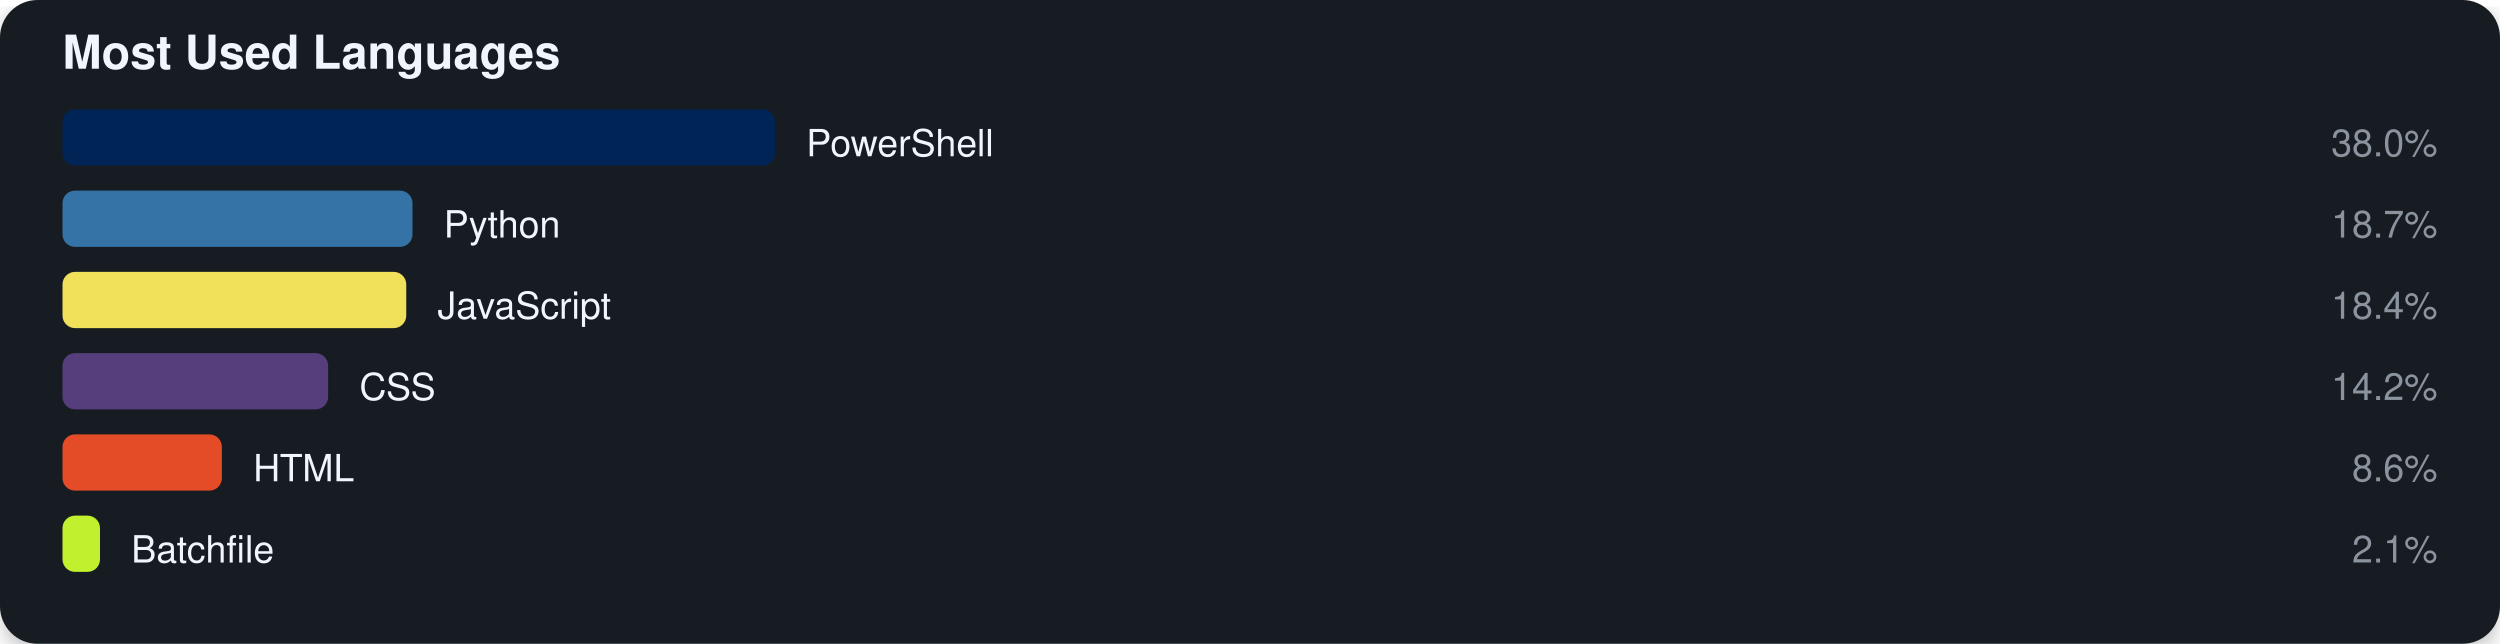
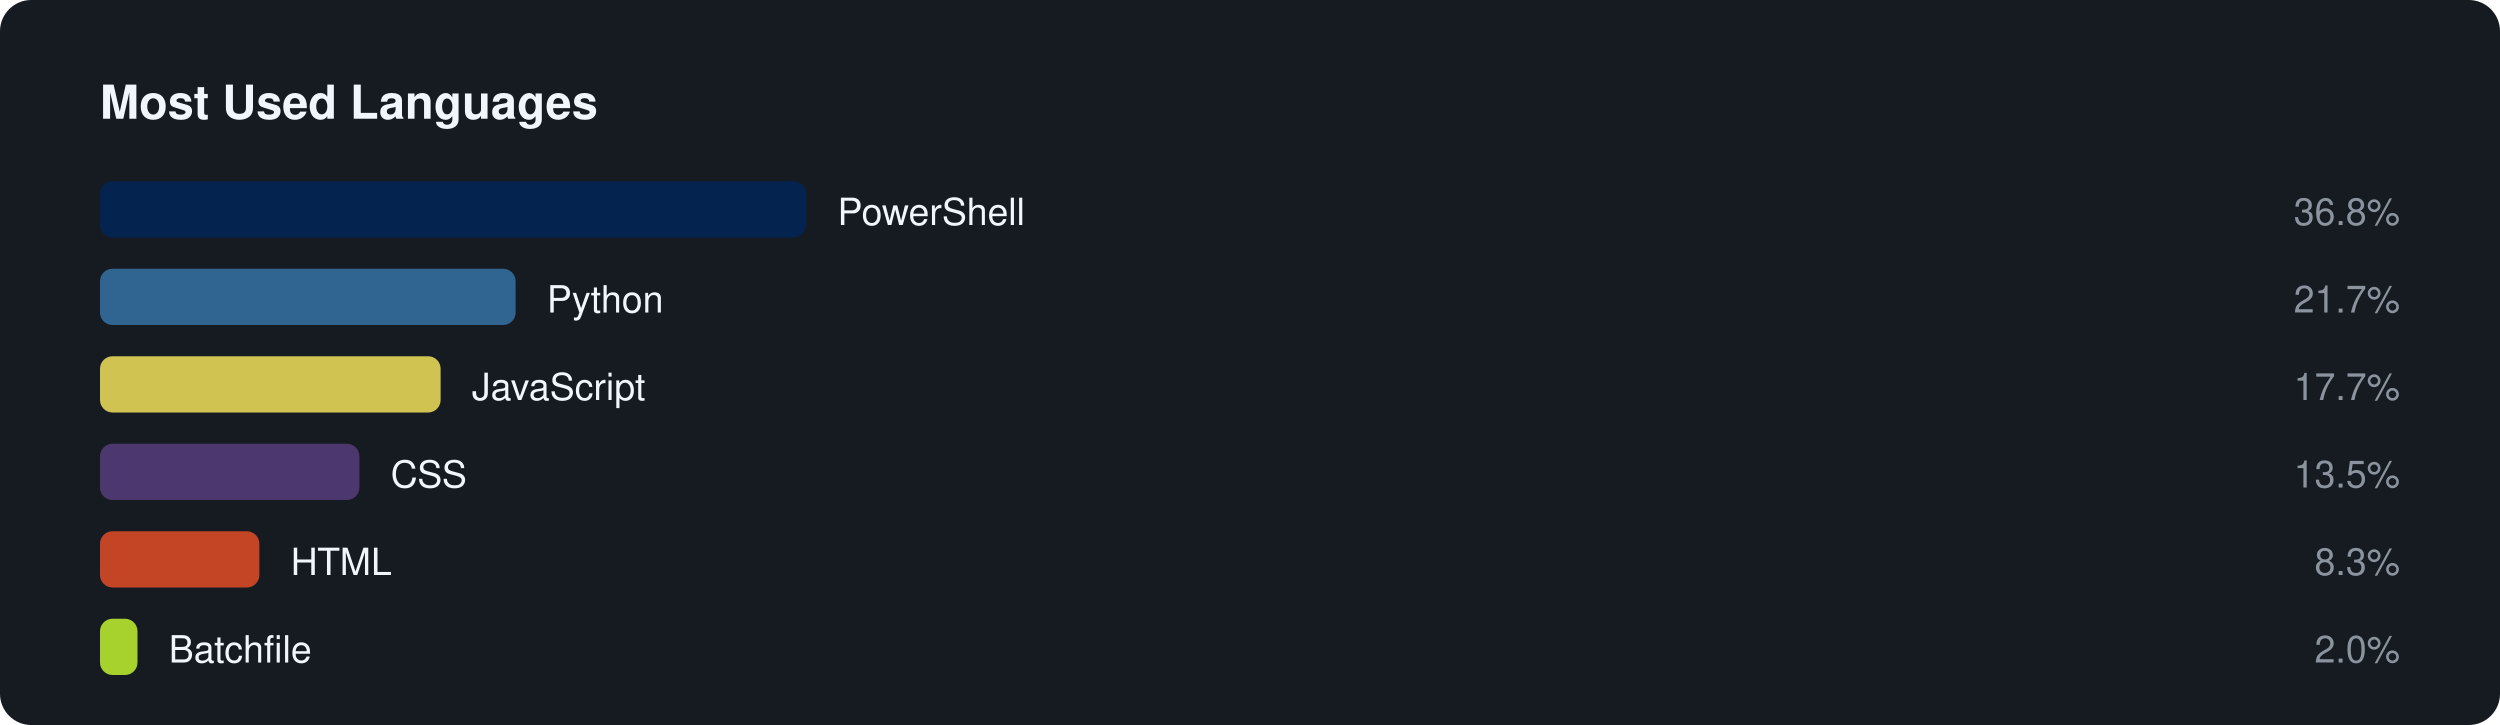
- <svg xmlns="http://www.w3.org/2000/svg" width="800" height="206" viewBox="0 0 800 206">
+ <svg xmlns="http://www.w3.org/2000/svg" width="800" height="232" viewBox="0 0 800 232">
  <defs>
-     <linearGradient id="grad" x1="0%" y1="0%" x2="100%" y2="0%">
-       <stop offset="0%" style="stop-color:#58a6ff;stop-opacity:1" />
-       <stop offset="100%" style="stop-color:#3fb950;stop-opacity:1" />
-     </linearGradient>
-     <filter id="shadow" x="-5%" y="-5%" width="110%" height="110%">
-       <feDropShadow dx="0" dy="2" stdDeviation="4" flood-color="#000" flood-opacity="0.3" />
+     <filter id="sh" x="-4%" y="-4%" width="108%" height="108%">
+       <feDropShadow dx="0" dy="1" stdDeviation="3" flood-color="#000" flood-opacity="0.25" />
    </filter>
  </defs>
-   <rect width="800" height="206" rx="12" fill="#161b22" filter="url(#shadow)" />
-   <text x="20" y="22" fill="#f0f6fc" font-size="15" font-family="-apple-system,BlinkMacSystemFont,Segoe UI,Helvetica,Arial,sans-serif" font-weight="bold" text-anchor="start">Most Used Languages</text>
-   <rect x="20" y="35" width="228" height="18" rx="4" fill="#012456" />
-   <text x="258" y="50" fill="#f0f6fc" font-size="12" font-family="-apple-system,BlinkMacSystemFont,Segoe UI,Helvetica,Arial,sans-serif" font-weight="normal" text-anchor="start">PowerShell</text>
-   <text x="780" y="50" fill="#8b949e" font-size="12" font-family="-apple-system,BlinkMacSystemFont,Segoe UI,Helvetica,Arial,sans-serif" font-weight="normal" text-anchor="end">38.0%</text>
-   <rect x="20" y="61" width="112" height="18" rx="4" fill="#3572A5" />
-   <text x="142" y="76" fill="#f0f6fc" font-size="12" font-family="-apple-system,BlinkMacSystemFont,Segoe UI,Helvetica,Arial,sans-serif" font-weight="normal" text-anchor="start">Python</text>
-   <text x="780" y="76" fill="#8b949e" font-size="12" font-family="-apple-system,BlinkMacSystemFont,Segoe UI,Helvetica,Arial,sans-serif" font-weight="normal" text-anchor="end">18.7%</text>
-   <rect x="20" y="87" width="110" height="18" rx="4" fill="#f1e05a" />
-   <text x="140" y="102" fill="#f0f6fc" font-size="12" font-family="-apple-system,BlinkMacSystemFont,Segoe UI,Helvetica,Arial,sans-serif" font-weight="normal" text-anchor="start">JavaScript</text>
-   <text x="780" y="102" fill="#8b949e" font-size="12" font-family="-apple-system,BlinkMacSystemFont,Segoe UI,Helvetica,Arial,sans-serif" font-weight="normal" text-anchor="end">18.4%</text>
-   <rect x="20" y="113" width="85" height="18" rx="4" fill="#563d7c" />
-   <text x="115" y="128" fill="#f0f6fc" font-size="12" font-family="-apple-system,BlinkMacSystemFont,Segoe UI,Helvetica,Arial,sans-serif" font-weight="normal" text-anchor="start">CSS</text>
-   <text x="780" y="128" fill="#8b949e" font-size="12" font-family="-apple-system,BlinkMacSystemFont,Segoe UI,Helvetica,Arial,sans-serif" font-weight="normal" text-anchor="end">14.2%</text>
-   <rect x="20" y="139" width="51" height="18" rx="4" fill="#e34c26" />
-   <text x="81" y="154" fill="#f0f6fc" font-size="12" font-family="-apple-system,BlinkMacSystemFont,Segoe UI,Helvetica,Arial,sans-serif" font-weight="normal" text-anchor="start">HTML</text>
-   <text x="780" y="154" fill="#8b949e" font-size="12" font-family="-apple-system,BlinkMacSystemFont,Segoe UI,Helvetica,Arial,sans-serif" font-weight="normal" text-anchor="end">8.6%</text>
-   <rect x="20" y="165" width="12" height="18" rx="4" fill="#C1F12E" />
-   <text x="42" y="180" fill="#f0f6fc" font-size="12" font-family="-apple-system,BlinkMacSystemFont,Segoe UI,Helvetica,Arial,sans-serif" font-weight="normal" text-anchor="start">Batchfile</text>
-   <text x="780" y="180" fill="#8b949e" font-size="12" font-family="-apple-system,BlinkMacSystemFont,Segoe UI,Helvetica,Arial,sans-serif" font-weight="normal" text-anchor="end">2.1%</text>
+   <rect width="800" height="232" rx="10" fill="#161b22" />
+   <text x="32" y="38" fill="#f0f6fc" font-size="15" font-family="-apple-system,BlinkMacSystemFont,Segoe UI,Helvetica,Arial,sans-serif" font-weight="bold" text-anchor="start">Most Used Languages</text>
+   <rect x="32" y="58" width="226" height="18" rx="4" fill="#012456" opacity="0.85" />
+   <text x="268" y="72" fill="#f0f6fc" font-size="12" font-family="-apple-system,BlinkMacSystemFont,Segoe UI,Helvetica,Arial,sans-serif" font-weight="normal" text-anchor="start">PowerShell</text>
+   <text x="768" y="72" fill="#8b949e" font-size="12" font-family="-apple-system,BlinkMacSystemFont,Segoe UI,Helvetica,Arial,sans-serif" font-weight="normal" text-anchor="end">36.8%</text>
+   <rect x="32" y="86" width="133" height="18" rx="4" fill="#3572A5" opacity="0.85" />
+   <text x="175" y="100" fill="#f0f6fc" font-size="12" font-family="-apple-system,BlinkMacSystemFont,Segoe UI,Helvetica,Arial,sans-serif" font-weight="normal" text-anchor="start">Python</text>
+   <text x="768" y="100" fill="#8b949e" font-size="12" font-family="-apple-system,BlinkMacSystemFont,Segoe UI,Helvetica,Arial,sans-serif" font-weight="normal" text-anchor="end">21.7%</text>
+   <rect x="32" y="114" width="109" height="18" rx="4" fill="#f1e05a" opacity="0.85" />
+   <text x="151" y="128" fill="#f0f6fc" font-size="12" font-family="-apple-system,BlinkMacSystemFont,Segoe UI,Helvetica,Arial,sans-serif" font-weight="normal" text-anchor="start">JavaScript</text>
+   <text x="768" y="128" fill="#8b949e" font-size="12" font-family="-apple-system,BlinkMacSystemFont,Segoe UI,Helvetica,Arial,sans-serif" font-weight="normal" text-anchor="end">17.7%</text>
+   <rect x="32" y="142" width="83" height="18" rx="4" fill="#563d7c" opacity="0.85" />
+   <text x="125" y="156" fill="#f0f6fc" font-size="12" font-family="-apple-system,BlinkMacSystemFont,Segoe UI,Helvetica,Arial,sans-serif" font-weight="normal" text-anchor="start">CSS</text>
+   <text x="768" y="156" fill="#8b949e" font-size="12" font-family="-apple-system,BlinkMacSystemFont,Segoe UI,Helvetica,Arial,sans-serif" font-weight="normal" text-anchor="end">13.5%</text>
+   <rect x="32" y="170" width="51" height="18" rx="4" fill="#e34c26" opacity="0.85" />
+   <text x="93" y="184" fill="#f0f6fc" font-size="12" font-family="-apple-system,BlinkMacSystemFont,Segoe UI,Helvetica,Arial,sans-serif" font-weight="normal" text-anchor="start">HTML</text>
+   <text x="768" y="184" fill="#8b949e" font-size="12" font-family="-apple-system,BlinkMacSystemFont,Segoe UI,Helvetica,Arial,sans-serif" font-weight="normal" text-anchor="end">8.3%</text>
+   <rect x="32" y="198" width="12" height="18" rx="4" fill="#C1F12E" opacity="0.85" />
+   <text x="54" y="212" fill="#f0f6fc" font-size="12" font-family="-apple-system,BlinkMacSystemFont,Segoe UI,Helvetica,Arial,sans-serif" font-weight="normal" text-anchor="start">Batchfile</text>
+   <text x="768" y="212" fill="#8b949e" font-size="12" font-family="-apple-system,BlinkMacSystemFont,Segoe UI,Helvetica,Arial,sans-serif" font-weight="normal" text-anchor="end">2.0%</text>
</svg>
